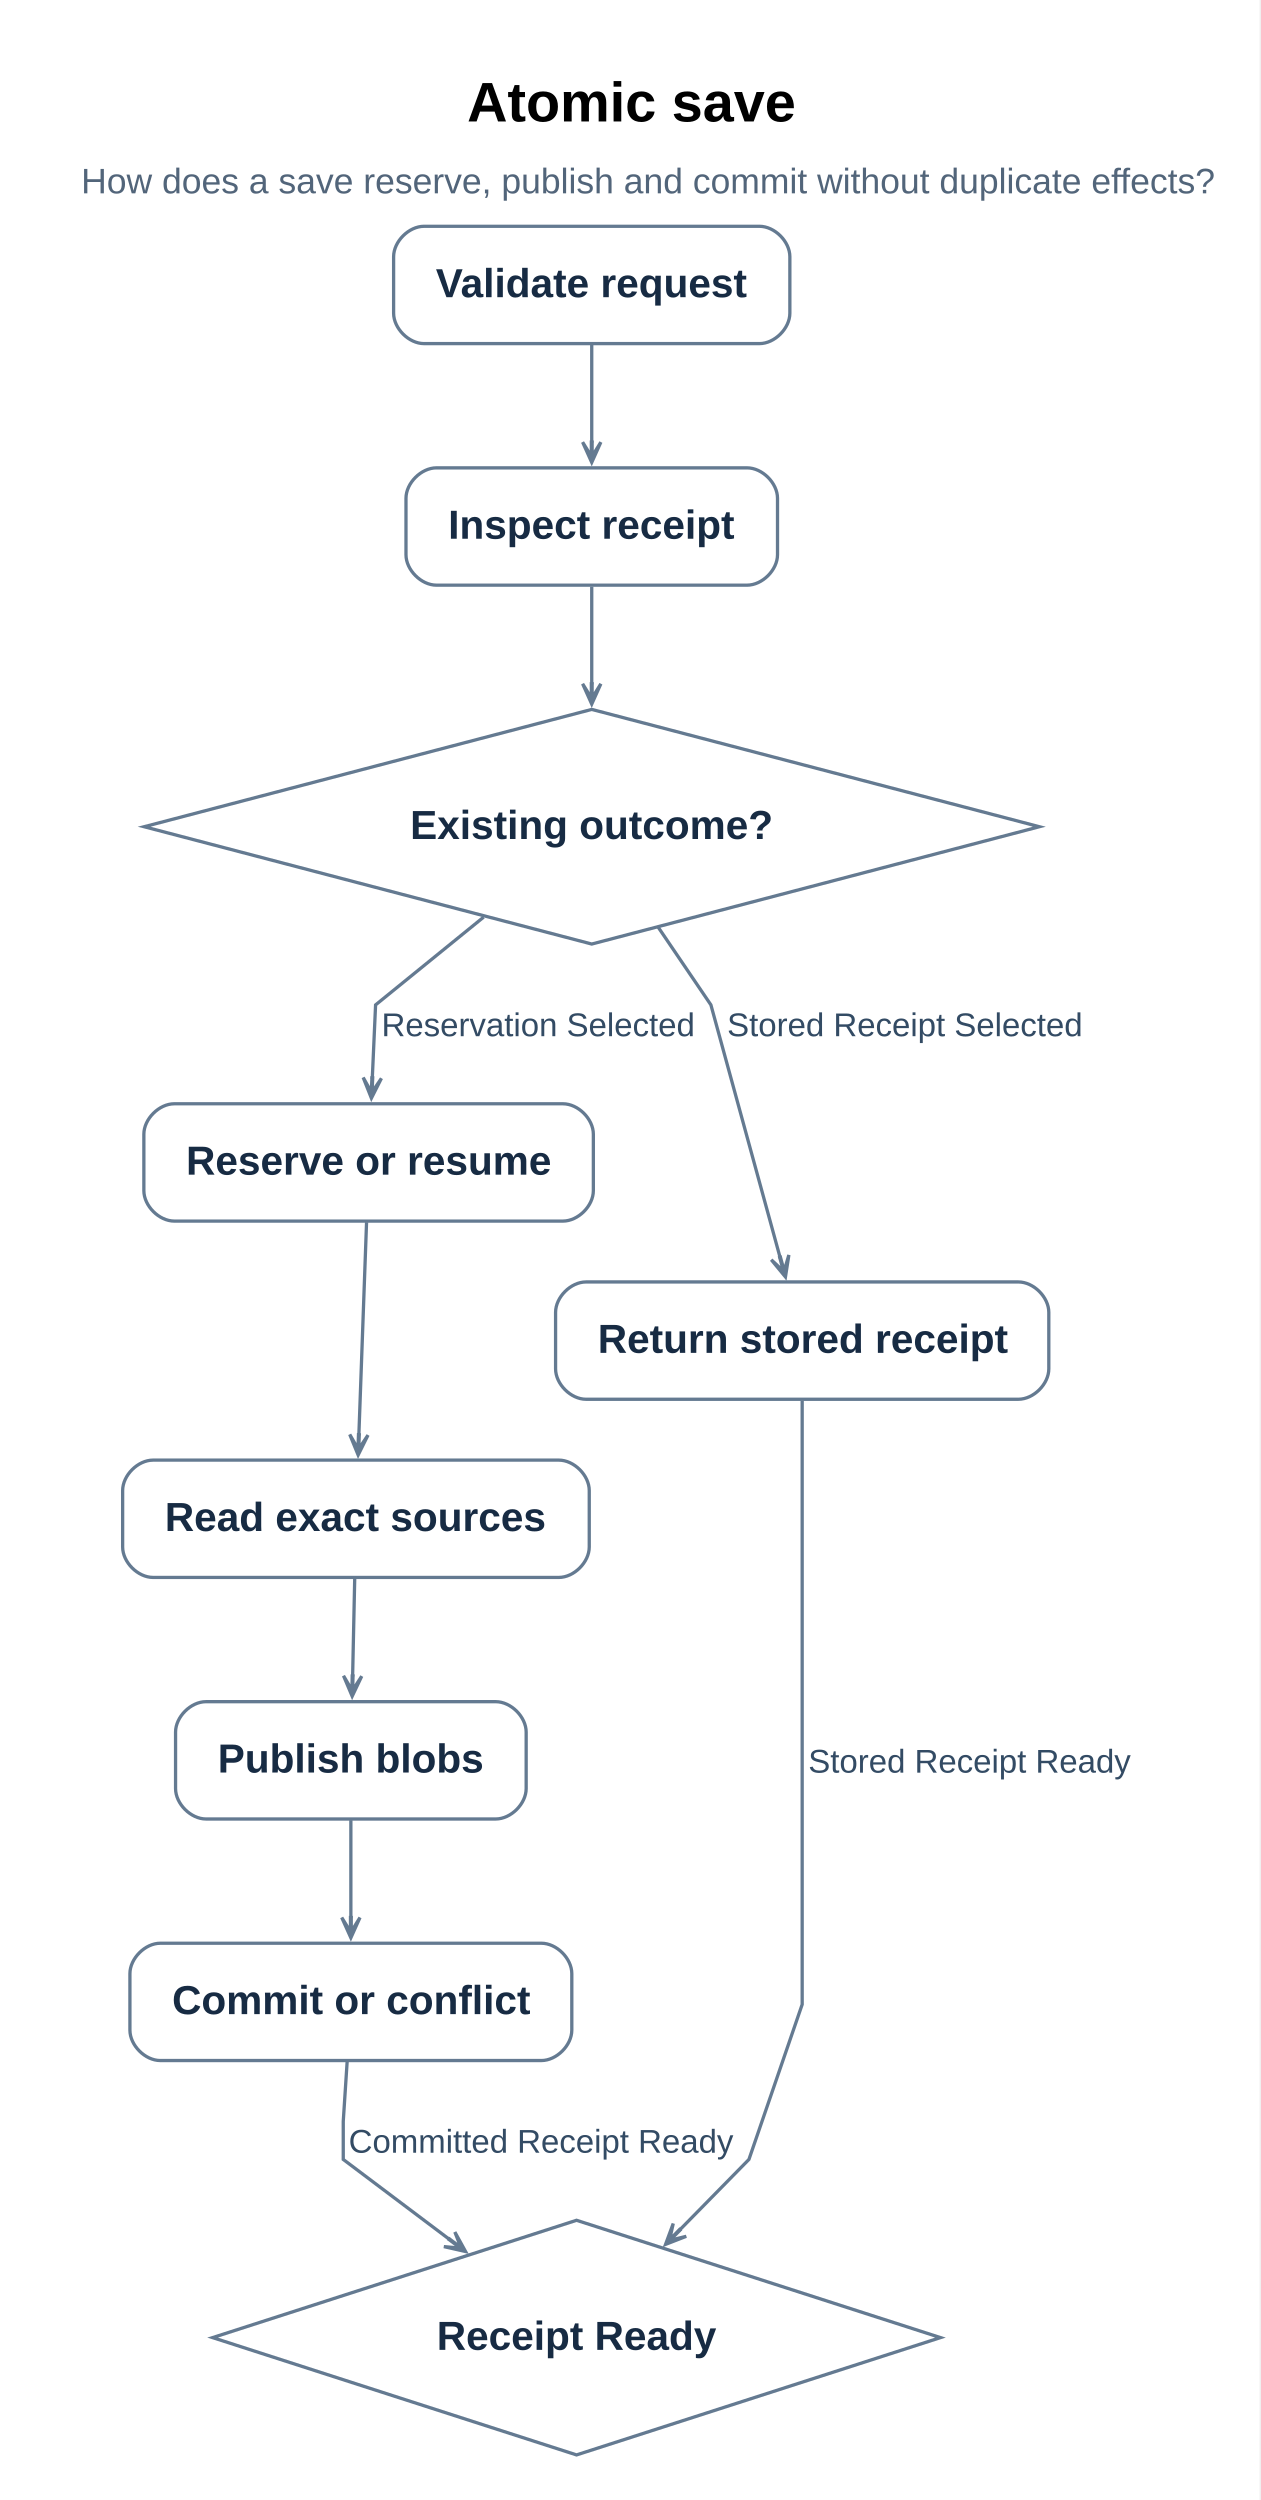
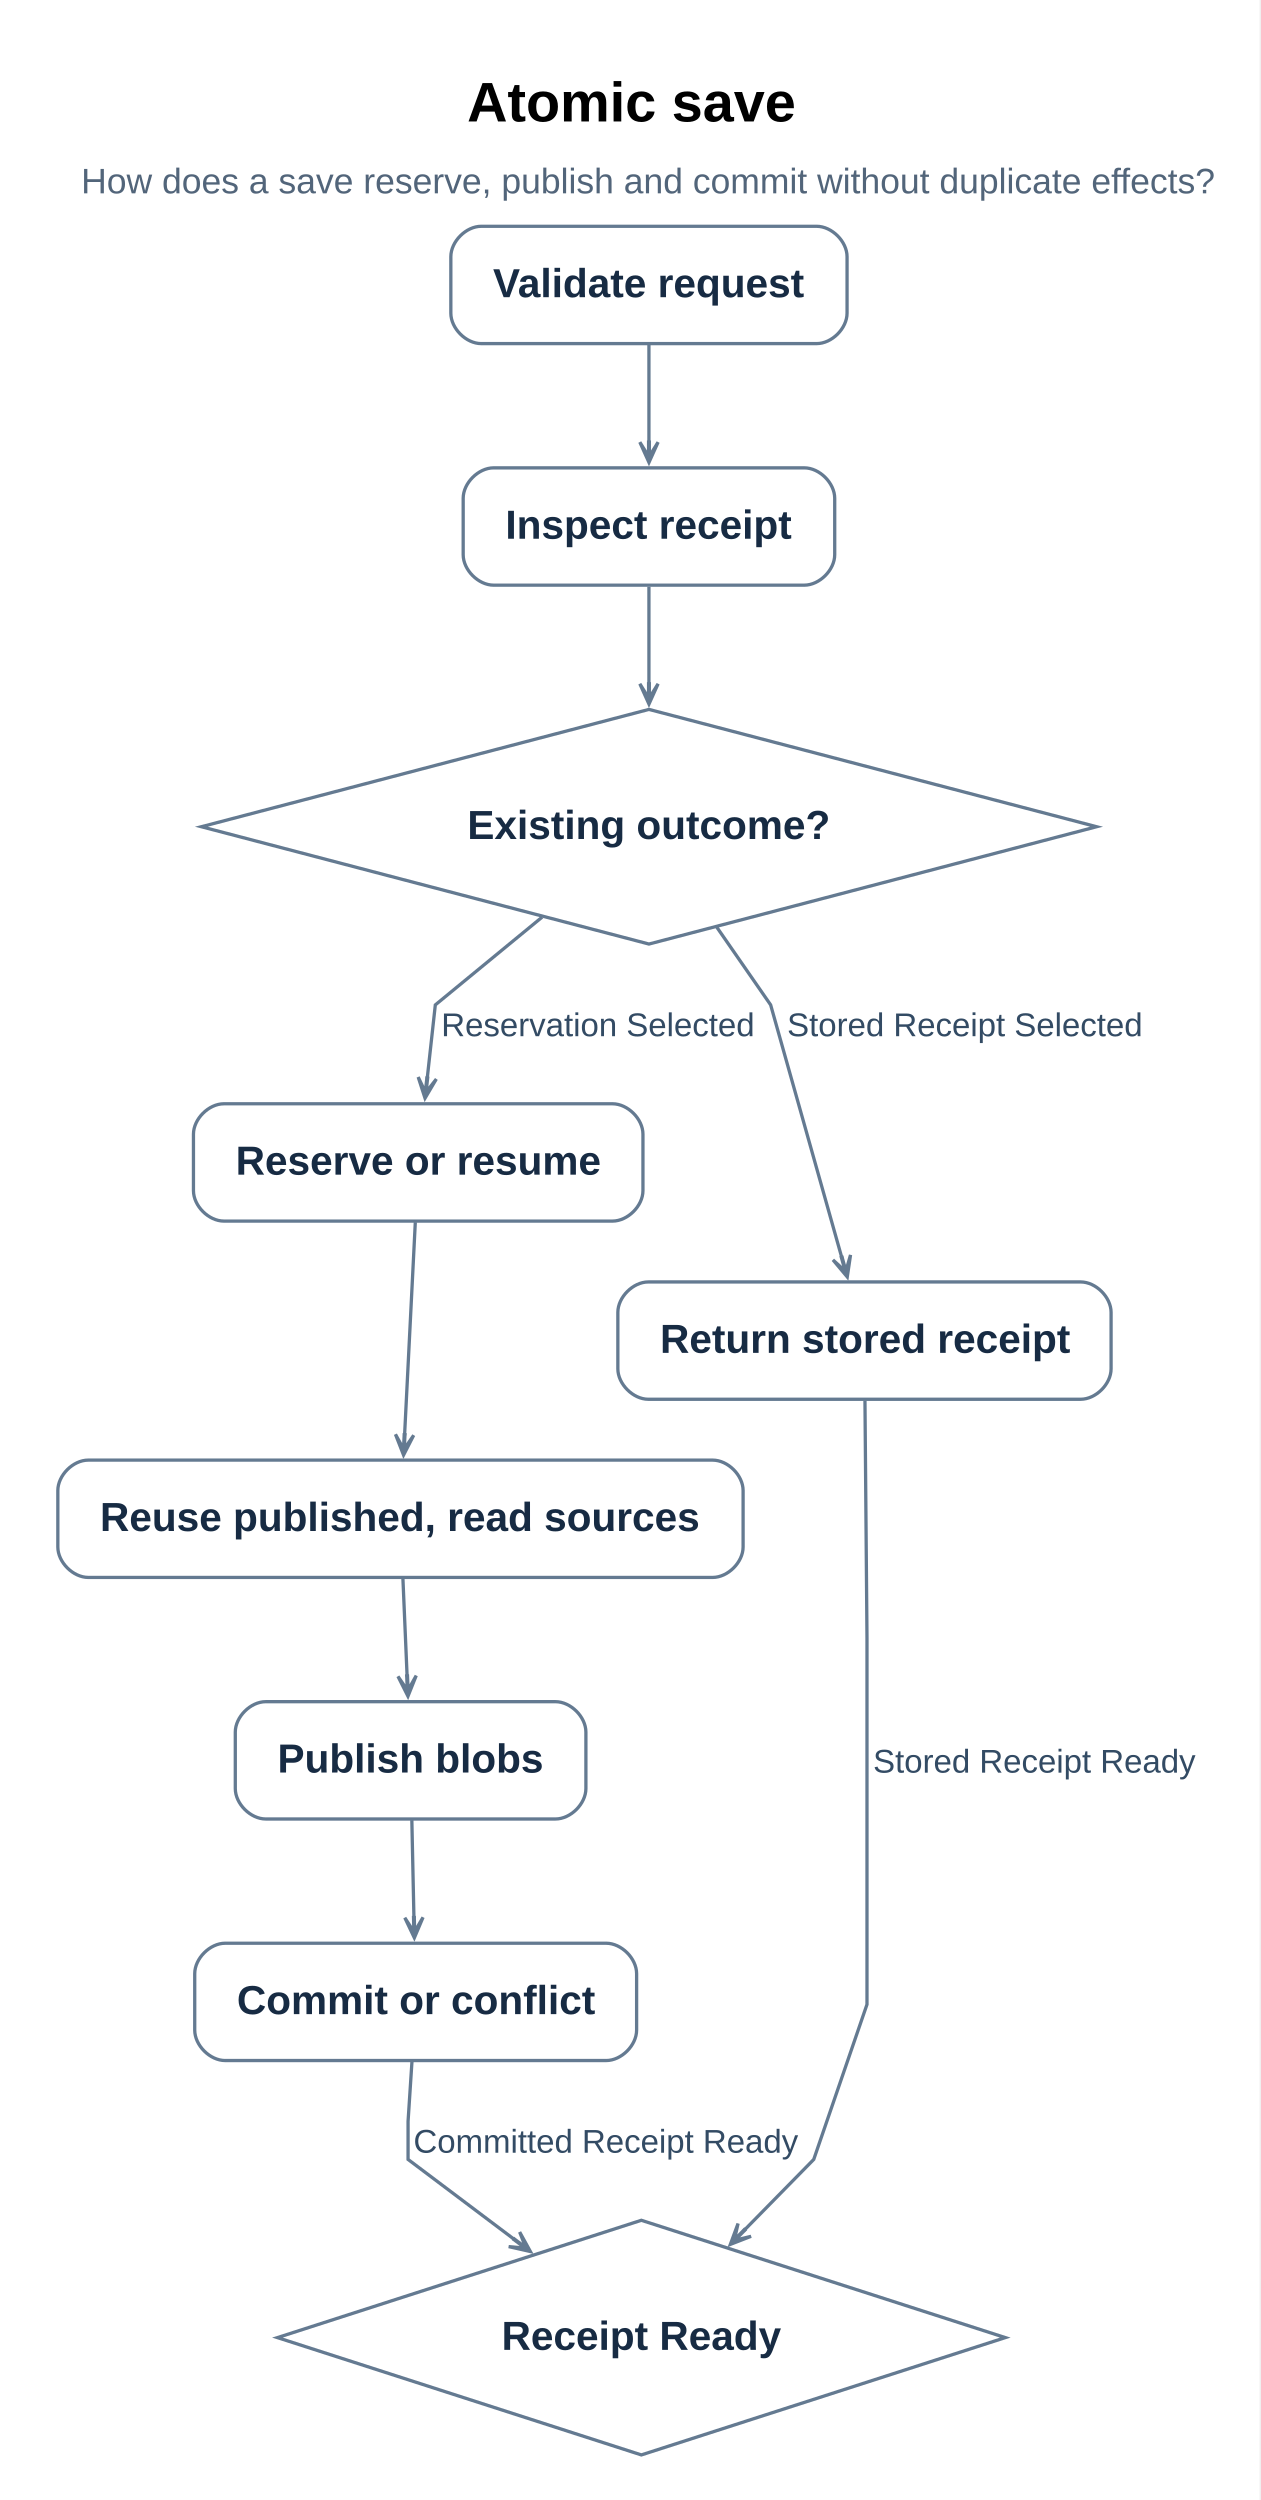
<svg xmlns="http://www.w3.org/2000/svg" width="497pt" height="986pt" viewBox="0.00 0.00 497.00 986.00" role="img" aria-labelledby="diagram-title diagram-desc" data-layout-engine="graphviz-dot">
  <g id="graph0" class="graph" transform="scale(1 1) rotate(0) translate(18 968.22)">
    <polygon fill="white" stroke="none" points="-18,18 -18,-968.22 478.75,-968.22 478.75,18 -18,18" />
    <text xml:space="preserve" text-anchor="start" x="166.25" y="-920.32" font-family="Arial" font-weight="bold" font-size="22.00">Atomic save</text>
    <text xml:space="preserve" text-anchor="start" x="14" y="-891.97" font-family="Arial" font-size="14.00" fill="#52657a">How does a save reserve, publish and commit without duplicate effects?</text>
    <g class="edge" data-native-id="fa7788e3-1774-52dc-83a9-9ee1fc666d82" data-source-id="f7082838-95f1-5ea8-a1de-7e88e7eb3895" data-target-id="156631bd-9886-5d92-bedb-c487302be713" data-edge-kind="directed">
-       <path fill="none" stroke="#647a91" stroke-width="1.3" d="M118.92,-155.15C118.16,-143.44 117.38,-131.54 117.38,-131.54 117.38,-131.54 117.38,-116.54 117.38,-116.54 117.38,-116.54 137.7,-101.24 159.24,-85.02" />
-       <polygon fill="#647a91" stroke="#647a91" stroke-width="1.3" points="165.62,-80.22 161.39,-87.91 163.78,-81.79 159.32,-85.15 159.23,-85.03 159.14,-84.91 163.6,-81.56 157.06,-82.16 165.62,-80.22" />
-       <text xml:space="preserve" text-anchor="middle" x="195.38" y="-119.19" font-family="Arial" font-size="13.00" fill="#334b64" class="edge-label">Committed Receipt Ready</text>
+       <path fill="none" stroke="#647a91" stroke-width="1.3" d="M144.48,-155.15C143.72,-143.44 142.94,-131.54 142.94,-131.54 142.94,-131.54 142.94,-116.54 142.94,-116.54 142.94,-116.54 163.27,-101.24 184.81,-85.02" />
+       <polygon fill="#647a91" stroke="#647a91" stroke-width="1.3" points="191.18,-80.22 186.95,-87.91 189.34,-81.79 184.88,-85.15 184.79,-85.03 184.7,-84.91 189.16,-81.56 182.62,-82.16 191.18,-80.22" />
+       <text xml:space="preserve" text-anchor="middle" x="220.94" y="-119.19" font-family="Arial" font-size="13.00" fill="#334b64" class="edge-label">Committed Receipt Ready</text>
    </g>
    <g class="edge" data-native-id="43c1a6b4-a811-5219-9492-57b56d0cba4c" data-source-id="994e4975-0b2b-510b-b966-94e106485762" data-target-id="7a7a9ad9-71c1-587c-95f3-a21bf521076c" data-edge-kind="directed">
-       <path fill="none" stroke="#647a91" stroke-width="1.3" d="M215.38,-736.84C215.38,-725.77 215.38,-711.92 215.38,-698.3" />
-       <polygon fill="#647a91" stroke="#647a91" stroke-width="1.3" points="215.38,-690.53 218.98,-698.53 215.53,-692.95 215.53,-698.53 215.38,-698.53 215.23,-698.53 215.23,-692.95 211.78,-698.53 215.38,-690.53" />
+       <path fill="none" stroke="#647a91" stroke-width="1.3" d="M237.94,-736.84C237.94,-725.77 237.94,-711.92 237.94,-698.3" />
+       <polygon fill="#647a91" stroke="#647a91" stroke-width="1.3" points="237.95,-690.53 241.55,-698.53 238.1,-692.95 238.1,-698.53 237.95,-698.53 237.8,-698.53 237.8,-692.95 234.35,-698.53 237.95,-690.53" />
    </g>
    <g class="edge" data-native-id="d86c8d66-0994-5e18-8934-a66f46a01153" data-source-id="d1e5a6ef-0ead-50bb-80f6-690ca8c334b9" data-target-id="f7082838-95f1-5ea8-a1de-7e88e7eb3895" data-edge-kind="directed">
-       <path fill="none" stroke="#647a91" stroke-width="1.3" d="M120.38,-250.37C120.38,-238.77 120.38,-224.43 120.38,-211.71" />
-       <polygon fill="#647a91" stroke="#647a91" stroke-width="1.3" points="120.38,-203.95 123.98,-211.95 120.53,-206.37 120.53,-211.95 120.38,-211.95 120.23,-211.95 120.23,-206.37 116.78,-211.95 120.38,-203.95" />
+       <path fill="none" stroke="#647a91" stroke-width="1.3" d="M144.43,-250.37C144.68,-238.77 144.99,-224.43 145.26,-211.71" />
+       <polygon fill="#647a91" stroke="#647a91" stroke-width="1.3" points="145.42,-203.95 148.85,-212.03 145.52,-206.37 145.4,-211.95 145.25,-211.95 145.1,-211.95 145.22,-206.36 141.65,-211.87 145.42,-203.95" />
    </g>
    <g class="edge" data-native-id="84276e38-fe2f-573c-b0af-f39ef58c4f63" data-source-id="34862ece-c17f-58bf-9785-7a942a81c5c8" data-target-id="d1e5a6ef-0ead-50bb-80f6-690ca8c334b9" data-edge-kind="directed">
-       <path fill="none" stroke="#647a91" stroke-width="1.3" d="M121.9,-345.64C121.65,-334.04 121.34,-319.7 121.07,-306.98" />
-       <polygon fill="#647a91" stroke="#647a91" stroke-width="1.3" points="120.9,-299.22 124.67,-307.14 121.1,-301.63 121.22,-307.22 121.07,-307.22 120.92,-307.22 120.8,-301.64 117.48,-307.3 120.9,-299.22" />
+       <path fill="none" stroke="#647a91" stroke-width="1.3" d="M140.91,-345.64C141.41,-334.04 142.03,-319.7 142.57,-306.98" />
+       <polygon fill="#647a91" stroke="#647a91" stroke-width="1.3" points="142.9,-299.22 146.16,-307.37 142.95,-301.64 142.71,-307.22 142.56,-307.21 142.41,-307.21 142.65,-301.63 138.96,-307.06 142.9,-299.22" />
    </g>
    <g class="edge" data-native-id="f0881f64-3922-5c12-81bf-52a359adebac" data-source-id="7a7a9ad9-71c1-587c-95f3-a21bf521076c" data-target-id="0bb25a8d-99de-52e5-aba2-4c306b195b62" data-edge-kind="directed">
-       <path fill="none" stroke="#647a91" stroke-width="1.3" d="M172.76,-606.52C151.44,-589.21 130.13,-571.89 130.13,-571.89 130.13,-571.89 129.49,-557.5 128.82,-542.68" />
-       <polygon fill="#647a91" stroke="#647a91" stroke-width="1.3" points="128.48,-535.1 132.43,-542.93 128.74,-537.51 128.99,-543.09 128.84,-543.09 128.69,-543.1 128.44,-537.52 125.24,-543.26 128.48,-535.1" />
-       <text xml:space="preserve" text-anchor="middle" x="194.26" y="-559.54" font-family="Arial" font-size="13.00" fill="#334b64" class="edge-label">Reservation Selected</text>
+       <path fill="none" stroke="#647a91" stroke-width="1.3" d="M195.82,-606.52C174.76,-589.21 153.69,-571.89 153.69,-571.89 153.69,-571.89 152.11,-557.5 150.47,-542.68" />
+       <polygon fill="#647a91" stroke="#647a91" stroke-width="1.3" points="149.63,-535.09 154.09,-542.65 150.05,-537.48 150.66,-543.03 150.51,-543.05 150.36,-543.06 149.75,-537.51 146.93,-543.44 149.63,-535.09" />
+       <text xml:space="preserve" text-anchor="middle" x="217.82" y="-559.54" font-family="Arial" font-size="13.00" fill="#334b64" class="edge-label">Reservation Selected</text>
    </g>
    <g class="edge" data-native-id="d2540b34-7f32-544f-b685-017c3fc4ab1b" data-source-id="7a7a9ad9-71c1-587c-95f3-a21bf521076c" data-target-id="bddbc241-52b5-5017-85e7-073453554ed7" data-edge-kind="directed">
-       <path fill="none" stroke="#647a91" stroke-width="1.3" d="M241.63,-602.47C252.4,-586.61 262.38,-571.89 262.38,-571.89 262.38,-571.89 279.11,-510.83 289.76,-471.95" />
-       <polygon fill="#647a91" stroke="#647a91" stroke-width="1.3" points="291.78,-464.6 293.13,-473.27 291.28,-466.97 289.81,-472.36 289.66,-472.32 289.52,-472.28 290.99,-466.89 286.19,-471.37 291.78,-464.6" />
-       <text xml:space="preserve" text-anchor="middle" x="338.88" y="-559.54" font-family="Arial" font-size="13.00" fill="#334b64" class="edge-label">Stored Receipt Selected</text>
+       <path fill="none" stroke="#647a91" stroke-width="1.3" d="M264.75,-602.47C275.75,-586.61 285.94,-571.89 285.94,-571.89 285.94,-571.89 303.14,-510.83 314.08,-471.95" />
+       <polygon fill="#647a91" stroke="#647a91" stroke-width="1.3" points="316.16,-464.6 317.45,-473.28 315.64,-466.97 314.13,-472.34 313.99,-472.3 313.84,-472.26 315.36,-466.88 310.52,-471.32 316.16,-464.6" />
+       <text xml:space="preserve" text-anchor="middle" x="362.54" y="-559.54" font-family="Arial" font-size="13.00" fill="#334b64" class="edge-label">Stored Receipt Selected</text>
    </g>
    <g class="edge" data-native-id="84bd5ae3-1d17-5002-b6e6-e09b80a86795" data-source-id="0bb25a8d-99de-52e5-aba2-4c306b195b62" data-target-id="34862ece-c17f-58bf-9785-7a942a81c5c8" data-edge-kind="directed">
-       <path fill="none" stroke="#647a91" stroke-width="1.3" d="M126.57,-486.19C125.74,-463.34 124.46,-427.82 123.53,-402.1" />
-       <polygon fill="#647a91" stroke="#647a91" stroke-width="1.3" points="123.25,-394.36 127.14,-402.22 123.49,-396.76 123.69,-402.34 123.54,-402.35 123.39,-402.36 123.19,-396.78 119.94,-402.48 123.25,-394.36" />
+       <path fill="none" stroke="#647a91" stroke-width="1.3" d="M145.8,-486.19C144.65,-463.34 142.86,-427.82 141.56,-402.1" />
+       <polygon fill="#647a91" stroke="#647a91" stroke-width="1.3" points="141.16,-394.35 145.16,-402.16 141.44,-396.76 141.72,-402.34 141.57,-402.34 141.42,-402.35 141.14,-396.77 137.97,-402.53 141.16,-394.35" />
    </g>
    <g class="edge" data-native-id="4731a8db-54be-5e15-95f3-dbda7b18d7d9" data-source-id="bddbc241-52b5-5017-85e7-073453554ed7" data-target-id="156631bd-9886-5d92-bedb-c487302be713" data-edge-kind="directed">
-       <path fill="none" stroke="#647a91" stroke-width="1.3" d="M298.38,-415.76C298.38,-381.89 298.38,-322.08 298.38,-322.08 298.38,-322.08 298.38,-322.08 298.38,-177.67 298.38,-177.67 277.38,-116.54 277.38,-116.54 277.38,-116.54 264.37,-103.28 249.72,-88.37" />
-       <polygon fill="#647a91" stroke="#647a91" stroke-width="1.3" points="244.49,-83.04 252.67,-86.22 246.29,-84.65 250.2,-88.64 250.1,-88.74 249.99,-88.85 246.08,-84.86 247.53,-91.27 244.49,-83.04" />
-       <text xml:space="preserve" text-anchor="middle" x="364.38" y="-269.09" font-family="Arial" font-size="13.00" fill="#334b64" class="edge-label">Stored Receipt Ready</text>
+       <path fill="none" stroke="#647a91" stroke-width="1.3" d="M323.14,-415.76C323.43,-381.89 323.94,-322.08 323.94,-322.08 323.94,-322.08 323.94,-322.08 323.94,-177.67 323.94,-177.67 302.94,-116.54 302.94,-116.54 302.94,-116.54 289.93,-103.28 275.29,-88.37" />
+       <polygon fill="#647a91" stroke="#647a91" stroke-width="1.3" points="270.05,-83.04 278.23,-86.22 271.85,-84.65 275.77,-88.64 275.66,-88.74 275.55,-88.85 271.64,-84.86 273.09,-91.27 270.05,-83.04" />
+       <text xml:space="preserve" text-anchor="middle" x="389.94" y="-269.09" font-family="Arial" font-size="13.00" fill="#334b64" class="edge-label">Stored Receipt Ready</text>
    </g>
    <g class="edge" data-native-id="4835b7b4-2534-5b7b-9521-04cd757857bd" data-source-id="540a6610-ad1a-529f-8a9f-2501d68a1b04" data-target-id="994e4975-0b2b-510b-b966-94e106485762" data-edge-kind="directed">
-       <path fill="none" stroke="#647a91" stroke-width="1.3" d="M215.38,-832.26C215.38,-820.66 215.38,-806.32 215.38,-793.6" />
-       <polygon fill="#647a91" stroke="#647a91" stroke-width="1.3" points="215.38,-785.84 218.98,-793.84 215.53,-788.26 215.53,-793.84 215.38,-793.84 215.23,-793.84 215.23,-788.26 211.78,-793.84 215.38,-785.84" />
+       <path fill="none" stroke="#647a91" stroke-width="1.3" d="M237.94,-832.26C237.94,-820.66 237.94,-806.32 237.94,-793.6" />
+       <polygon fill="#647a91" stroke="#647a91" stroke-width="1.3" points="237.95,-785.84 241.55,-793.84 238.1,-788.26 238.1,-793.84 237.95,-793.84 237.8,-793.84 237.8,-788.26 234.35,-793.84 237.95,-785.84" />
    </g>
    <g id="n9a84ff7165fa68b9b380" class="node diagram-node shape-state" data-native-id="f7082838-95f1-5ea8-a1de-7e88e7eb3895" data-shape="state">
-       <path fill="white" stroke="#647a91" stroke-width="1.3" d="M195.52,-201.81C195.52,-201.81 45.24,-201.81 45.24,-201.81 39.24,-201.81 33.24,-195.81 33.24,-189.81 33.24,-189.81 33.24,-167.54 33.24,-167.54 33.24,-161.54 39.24,-155.54 45.24,-155.54 45.24,-155.54 195.52,-155.54 195.52,-155.54 201.52,-155.54 207.52,-161.54 207.52,-167.54 207.52,-167.54 207.52,-189.81 207.52,-189.81 207.52,-195.81 201.52,-201.81 195.52,-201.81" />
-       <rect fill="white" stroke="none" x="41.88" y="-196.05" width="157.0" height="34.75" class="node" />
-       <text xml:space="preserve" text-anchor="start" x="49.88" y="-173.85" font-family="Arial" font-weight="bold" font-size="16.00" fill="#172b43" class="name">Commit or conflict</text>
+       <path fill="white" stroke="#647a91" stroke-width="1.3" d="M221.08,-201.81C221.08,-201.81 70.8,-201.81 70.8,-201.81 64.81,-201.81 58.8,-195.81 58.8,-189.81 58.8,-189.81 58.8,-167.54 58.8,-167.54 58.8,-161.54 64.8,-155.54 70.8,-155.54 70.8,-155.54 221.08,-155.54 221.08,-155.54 227.08,-155.54 233.08,-161.54 233.08,-167.54 233.08,-167.54 233.08,-189.81 233.08,-189.81 233.08,-195.81 227.08,-201.81 221.08,-201.81" />
+       <rect fill="white" stroke="none" x="67.44" y="-196.05" width="157.0" height="34.75" class="node" />
+       <text xml:space="preserve" text-anchor="start" x="75.44" y="-173.85" font-family="Arial" font-weight="bold" font-size="16.00" fill="#172b43" class="name">Commit or conflict</text>
    </g>
    <g id="n67c6a8e2ea65eea6b1dd" class="node diagram-node shape-state" data-native-id="994e4975-0b2b-510b-b966-94e106485762" data-shape="state">
-       <path fill="white" stroke="#647a91" stroke-width="1.3" d="M276.65,-783.7C276.65,-783.7 154.12,-783.7 154.12,-783.7 148.12,-783.7 142.12,-777.7 142.12,-771.7 142.12,-771.7 142.12,-749.43 142.12,-749.43 142.12,-743.43 148.12,-737.43 154.12,-737.43 154.12,-737.43 276.65,-737.43 276.65,-737.43 282.65,-737.43 288.65,-743.43 288.65,-749.43 288.65,-749.43 288.65,-771.7 288.65,-771.7 288.65,-777.7 282.65,-783.7 276.65,-783.7" />
-       <rect fill="white" stroke="none" x="150.76" y="-777.94" width="129.25" height="34.75" class="node" />
-       <text xml:space="preserve" text-anchor="start" x="158.76" y="-755.74" font-family="Arial" font-weight="bold" font-size="16.00" fill="#172b43" class="name">Inspect receipt</text>
+       <path fill="white" stroke="#647a91" stroke-width="1.3" d="M299.21,-783.7C299.21,-783.7 176.68,-783.7 176.68,-783.7 170.68,-783.7 164.68,-777.7 164.68,-771.7 164.68,-771.7 164.68,-749.43 164.68,-749.43 164.68,-743.43 170.68,-737.43 176.68,-737.43 176.68,-737.43 299.21,-737.43 299.21,-737.43 305.21,-737.43 311.21,-743.43 311.21,-749.43 311.21,-749.43 311.21,-771.7 311.21,-771.7 311.21,-777.7 305.21,-783.7 299.21,-783.7" />
+       <rect fill="white" stroke="none" x="173.32" y="-777.94" width="129.25" height="34.75" class="node" />
+       <text xml:space="preserve" text-anchor="start" x="181.32" y="-755.74" font-family="Arial" font-weight="bold" font-size="16.00" fill="#172b43" class="name">Inspect receipt</text>
    </g>
    <g id="n89300688d65637362dbc" class="node diagram-node shape-state" data-native-id="d1e5a6ef-0ead-50bb-80f6-690ca8c334b9" data-shape="state">
-       <path fill="white" stroke="#647a91" stroke-width="1.3" d="M177.52,-297.08C177.52,-297.08 63.24,-297.08 63.24,-297.08 57.24,-297.08 51.24,-291.08 51.24,-285.08 51.24,-285.08 51.24,-262.81 51.24,-262.81 51.24,-256.81 57.24,-250.81 63.24,-250.81 63.24,-250.81 177.52,-250.81 177.52,-250.81 183.52,-250.81 189.52,-256.81 189.52,-262.81 189.52,-262.81 189.52,-285.08 189.52,-285.08 189.52,-291.08 183.52,-297.08 177.52,-297.08" />
-       <rect fill="white" stroke="none" x="59.88" y="-291.32" width="121.0" height="34.75" class="node" />
-       <text xml:space="preserve" text-anchor="start" x="67.88" y="-269.12" font-family="Arial" font-weight="bold" font-size="16.00" fill="#172b43" class="name">Publish blobs</text>
+       <path fill="white" stroke="#647a91" stroke-width="1.3" d="M201.08,-297.08C201.08,-297.08 86.81,-297.08 86.81,-297.08 80.81,-297.08 74.8,-291.08 74.8,-285.08 74.8,-285.08 74.8,-262.81 74.8,-262.81 74.8,-256.81 80.8,-250.81 86.8,-250.81 86.8,-250.81 201.08,-250.81 201.08,-250.81 207.08,-250.81 213.08,-256.81 213.08,-262.81 213.08,-262.81 213.08,-285.08 213.08,-285.08 213.08,-291.08 207.08,-297.08 201.08,-297.08" />
+       <rect fill="white" stroke="none" x="83.44" y="-291.32" width="121.0" height="34.75" class="node" />
+       <text xml:space="preserve" text-anchor="start" x="91.44" y="-269.12" font-family="Arial" font-weight="bold" font-size="16.00" fill="#172b43" class="name">Publish blobs</text>
    </g>
    <g id="n4021f3c7f8c26f3ce226" class="node diagram-node shape-state" data-native-id="34862ece-c17f-58bf-9785-7a942a81c5c8" data-shape="state">
-       <path fill="white" stroke="#647a91" stroke-width="1.3" d="M202.4,-392.35C202.4,-392.35 42.37,-392.35 42.37,-392.35 36.37,-392.35 30.37,-386.35 30.37,-380.35 30.37,-380.35 30.37,-358.08 30.37,-358.08 30.37,-352.08 36.37,-346.08 42.37,-346.08 42.37,-346.08 202.4,-346.08 202.4,-346.08 208.4,-346.08 214.4,-352.08 214.4,-358.08 214.4,-358.08 214.4,-380.35 214.4,-380.35 214.4,-386.35 208.4,-392.35 202.4,-392.35" />
-       <rect fill="white" stroke="none" x="39.01" y="-386.59" width="166.75" height="34.75" class="node" />
-       <text xml:space="preserve" text-anchor="start" x="47.01" y="-364.39" font-family="Arial" font-weight="bold" font-size="16.00" fill="#172b43" class="name">Read exact sources</text>
+       <path fill="white" stroke="#647a91" stroke-width="1.3" d="M263.08,-392.35C263.08,-392.35 16.8,-392.35 16.8,-392.35 10.8,-392.35 4.81,-386.35 4.81,-380.35 4.81,-380.35 4.81,-358.08 4.81,-358.08 4.81,-352.08 10.81,-346.08 16.81,-346.08 16.81,-346.08 263.08,-346.08 263.08,-346.08 269.08,-346.08 275.08,-352.08 275.08,-358.08 275.08,-358.08 275.08,-380.35 275.08,-380.35 275.08,-386.35 269.08,-392.35 263.08,-392.35" />
+       <rect fill="white" stroke="none" x="13.44" y="-386.59" width="253.0" height="34.75" class="node" />
+       <text xml:space="preserve" text-anchor="start" x="21.44" y="-364.39" font-family="Arial" font-weight="bold" font-size="16.00" fill="#172b43" class="name">Reuse published, read sources</text>
    </g>
    <g id="n2e1bb27bdea55fad96ed" class="node diagram-node shape-diamond" data-native-id="7a7a9ad9-71c1-587c-95f3-a21bf521076c" data-shape="diamond">
-       <polygon fill="white" stroke="#647a91" stroke-width="1.3" points="215.38,-688.43 38.85,-642.16 215.38,-595.89 391.91,-642.16 215.38,-688.43" />
-       <rect fill="white" stroke="none" x="135.76" y="-659.53" width="159.25" height="34.75" class="node" />
-       <text xml:space="preserve" text-anchor="start" x="143.76" y="-637.33" font-family="Arial" font-weight="bold" font-size="16.00" fill="#172b43" class="name">Existing outcome?</text>
+       <polygon fill="white" stroke="#647a91" stroke-width="1.3" points="237.94,-688.43 61.42,-642.16 237.94,-595.89 414.48,-642.16 237.94,-688.43" />
+       <rect fill="white" stroke="none" x="158.32" y="-659.53" width="159.25" height="34.75" class="node" />
+       <text xml:space="preserve" text-anchor="start" x="166.32" y="-637.33" font-family="Arial" font-weight="bold" font-size="16.00" fill="#172b43" class="name">Existing outcome?</text>
    </g>
    <g id="n3ed7a93ffd869dc5a746" class="node diagram-node shape-diamond" data-native-id="156631bd-9886-5d92-bedb-c487302be713" data-shape="diamond">
-       <polygon fill="white" stroke="#647a91" stroke-width="1.3" points="209.38,-92.54 65.85,-46.27 209.38,0 352.91,-46.27 209.38,-92.54" />
-       <rect fill="white" stroke="none" x="146.26" y="-63.64" width="126.25" height="34.75" class="node" />
-       <text xml:space="preserve" text-anchor="start" x="154.26" y="-41.44" font-family="Arial" font-weight="bold" font-size="16.00" fill="#172b43" class="name">Receipt Ready</text>
+       <polygon fill="white" stroke="#647a91" stroke-width="1.3" points="234.94,-92.54 91.42,-46.27 234.94,0 378.48,-46.27 234.94,-92.54" />
+       <rect fill="white" stroke="none" x="171.82" y="-63.64" width="126.25" height="34.75" class="node" />
+       <text xml:space="preserve" text-anchor="start" x="179.82" y="-41.44" font-family="Arial" font-weight="bold" font-size="16.00" fill="#172b43" class="name">Receipt Ready</text>
    </g>
    <g id="n8d32195fe6d2b249d37a" class="node diagram-node shape-state" data-native-id="0bb25a8d-99de-52e5-aba2-4c306b195b62" data-shape="state">
-       <path fill="white" stroke="#647a91" stroke-width="1.3" d="M204.02,-532.89C204.02,-532.89 50.74,-532.89 50.74,-532.89 44.74,-532.89 38.74,-526.89 38.74,-520.89 38.74,-520.89 38.74,-498.62 38.74,-498.62 38.74,-492.62 44.74,-486.62 50.74,-486.62 50.74,-486.62 204.02,-486.62 204.02,-486.62 210.02,-486.62 216.02,-492.62 216.02,-498.62 216.02,-498.62 216.02,-520.89 216.02,-520.89 216.02,-526.89 210.02,-532.89 204.02,-532.89" />
-       <rect fill="white" stroke="none" x="47.38" y="-527.13" width="160.0" height="34.75" class="node" />
-       <text xml:space="preserve" text-anchor="start" x="55.38" y="-504.93" font-family="Arial" font-weight="bold" font-size="16.00" fill="#172b43" class="name">Reserve or resume</text>
+       <path fill="white" stroke="#647a91" stroke-width="1.3" d="M223.58,-532.89C223.58,-532.89 70.3,-532.89 70.3,-532.89 64.31,-532.89 58.3,-526.89 58.3,-520.89 58.3,-520.89 58.3,-498.62 58.3,-498.62 58.3,-492.62 64.3,-486.62 70.3,-486.62 70.3,-486.62 223.58,-486.62 223.58,-486.62 229.58,-486.62 235.58,-492.62 235.58,-498.62 235.58,-498.62 235.58,-520.89 235.58,-520.89 235.58,-526.89 229.58,-532.89 223.58,-532.89" />
+       <rect fill="white" stroke="none" x="66.94" y="-527.13" width="160.0" height="34.75" class="node" />
+       <text xml:space="preserve" text-anchor="start" x="74.94" y="-504.93" font-family="Arial" font-weight="bold" font-size="16.00" fill="#172b43" class="name">Reserve or resume</text>
    </g>
    <g id="nc88c11c406424073f033" class="node diagram-node shape-state" data-native-id="bddbc241-52b5-5017-85e7-073453554ed7" data-shape="state">
-       <path fill="white" stroke="#647a91" stroke-width="1.3" d="M383.65,-462.62C383.65,-462.62 213.12,-462.62 213.12,-462.62 207.12,-462.62 201.12,-456.62 201.12,-450.62 201.12,-450.62 201.12,-428.35 201.12,-428.35 201.12,-422.35 207.12,-416.35 213.12,-416.35 213.12,-416.35 383.65,-416.35 383.65,-416.35 389.65,-416.35 395.65,-422.35 395.65,-428.35 395.65,-428.35 395.65,-450.62 395.65,-450.62 395.65,-456.62 389.65,-462.62 383.65,-462.62" />
-       <rect fill="white" stroke="none" x="209.76" y="-456.86" width="177.25" height="34.75" class="node" />
-       <text xml:space="preserve" text-anchor="start" x="217.76" y="-434.66" font-family="Arial" font-weight="bold" font-size="16.00" fill="#172b43" class="name">Return stored receipt</text>
+       <path fill="white" stroke="#647a91" stroke-width="1.3" d="M408.21,-462.62C408.21,-462.62 237.68,-462.62 237.68,-462.62 231.68,-462.62 225.68,-456.62 225.68,-450.62 225.68,-450.62 225.68,-428.35 225.68,-428.35 225.68,-422.35 231.68,-416.35 237.68,-416.35 237.68,-416.35 408.21,-416.35 408.21,-416.35 414.21,-416.35 420.21,-422.35 420.21,-428.35 420.21,-428.35 420.21,-450.62 420.21,-450.62 420.21,-456.62 414.21,-462.62 408.21,-462.62" />
+       <rect fill="white" stroke="none" x="234.32" y="-456.86" width="177.25" height="34.75" class="node" />
+       <text xml:space="preserve" text-anchor="start" x="242.32" y="-434.66" font-family="Arial" font-weight="bold" font-size="16.00" fill="#172b43" class="name">Return stored receipt</text>
    </g>
    <g id="nb7aa621f21ed9f056054" class="node diagram-node shape-state" data-native-id="540a6610-ad1a-529f-8a9f-2501d68a1b04" data-shape="state">
-       <path fill="white" stroke="#647a91" stroke-width="1.3" d="M281.52,-878.97C281.52,-878.97 149.24,-878.97 149.24,-878.97 143.24,-878.97 137.24,-872.97 137.24,-866.97 137.24,-866.97 137.24,-844.7 137.24,-844.7 137.24,-838.7 143.24,-832.7 149.24,-832.7 149.24,-832.7 281.52,-832.7 281.52,-832.7 287.52,-832.7 293.52,-838.7 293.52,-844.7 293.52,-844.7 293.52,-866.97 293.52,-866.97 293.52,-872.97 287.52,-878.97 281.52,-878.97" />
-       <rect fill="white" stroke="none" x="145.88" y="-873.21" width="139.0" height="34.75" class="node" />
-       <text xml:space="preserve" text-anchor="start" x="153.88" y="-851.01" font-family="Arial" font-weight="bold" font-size="16.00" fill="#172b43" class="name">Validate request</text>
+       <path fill="white" stroke="#647a91" stroke-width="1.3" d="M304.08,-878.97C304.08,-878.97 171.81,-878.97 171.81,-878.97 165.81,-878.97 159.81,-872.97 159.81,-866.97 159.81,-866.97 159.81,-844.7 159.81,-844.7 159.81,-838.7 165.81,-832.7 171.81,-832.7 171.81,-832.7 304.08,-832.7 304.08,-832.7 310.08,-832.7 316.08,-838.7 316.08,-844.7 316.08,-844.7 316.08,-866.97 316.08,-866.97 316.08,-872.97 310.08,-878.97 304.08,-878.97" />
+       <rect fill="white" stroke="none" x="168.44" y="-873.21" width="139.0" height="34.75" class="node" />
+       <text xml:space="preserve" text-anchor="start" x="176.44" y="-851.01" font-family="Arial" font-weight="bold" font-size="16.00" fill="#172b43" class="name">Validate request</text>
    </g>
  </g>
</svg>
